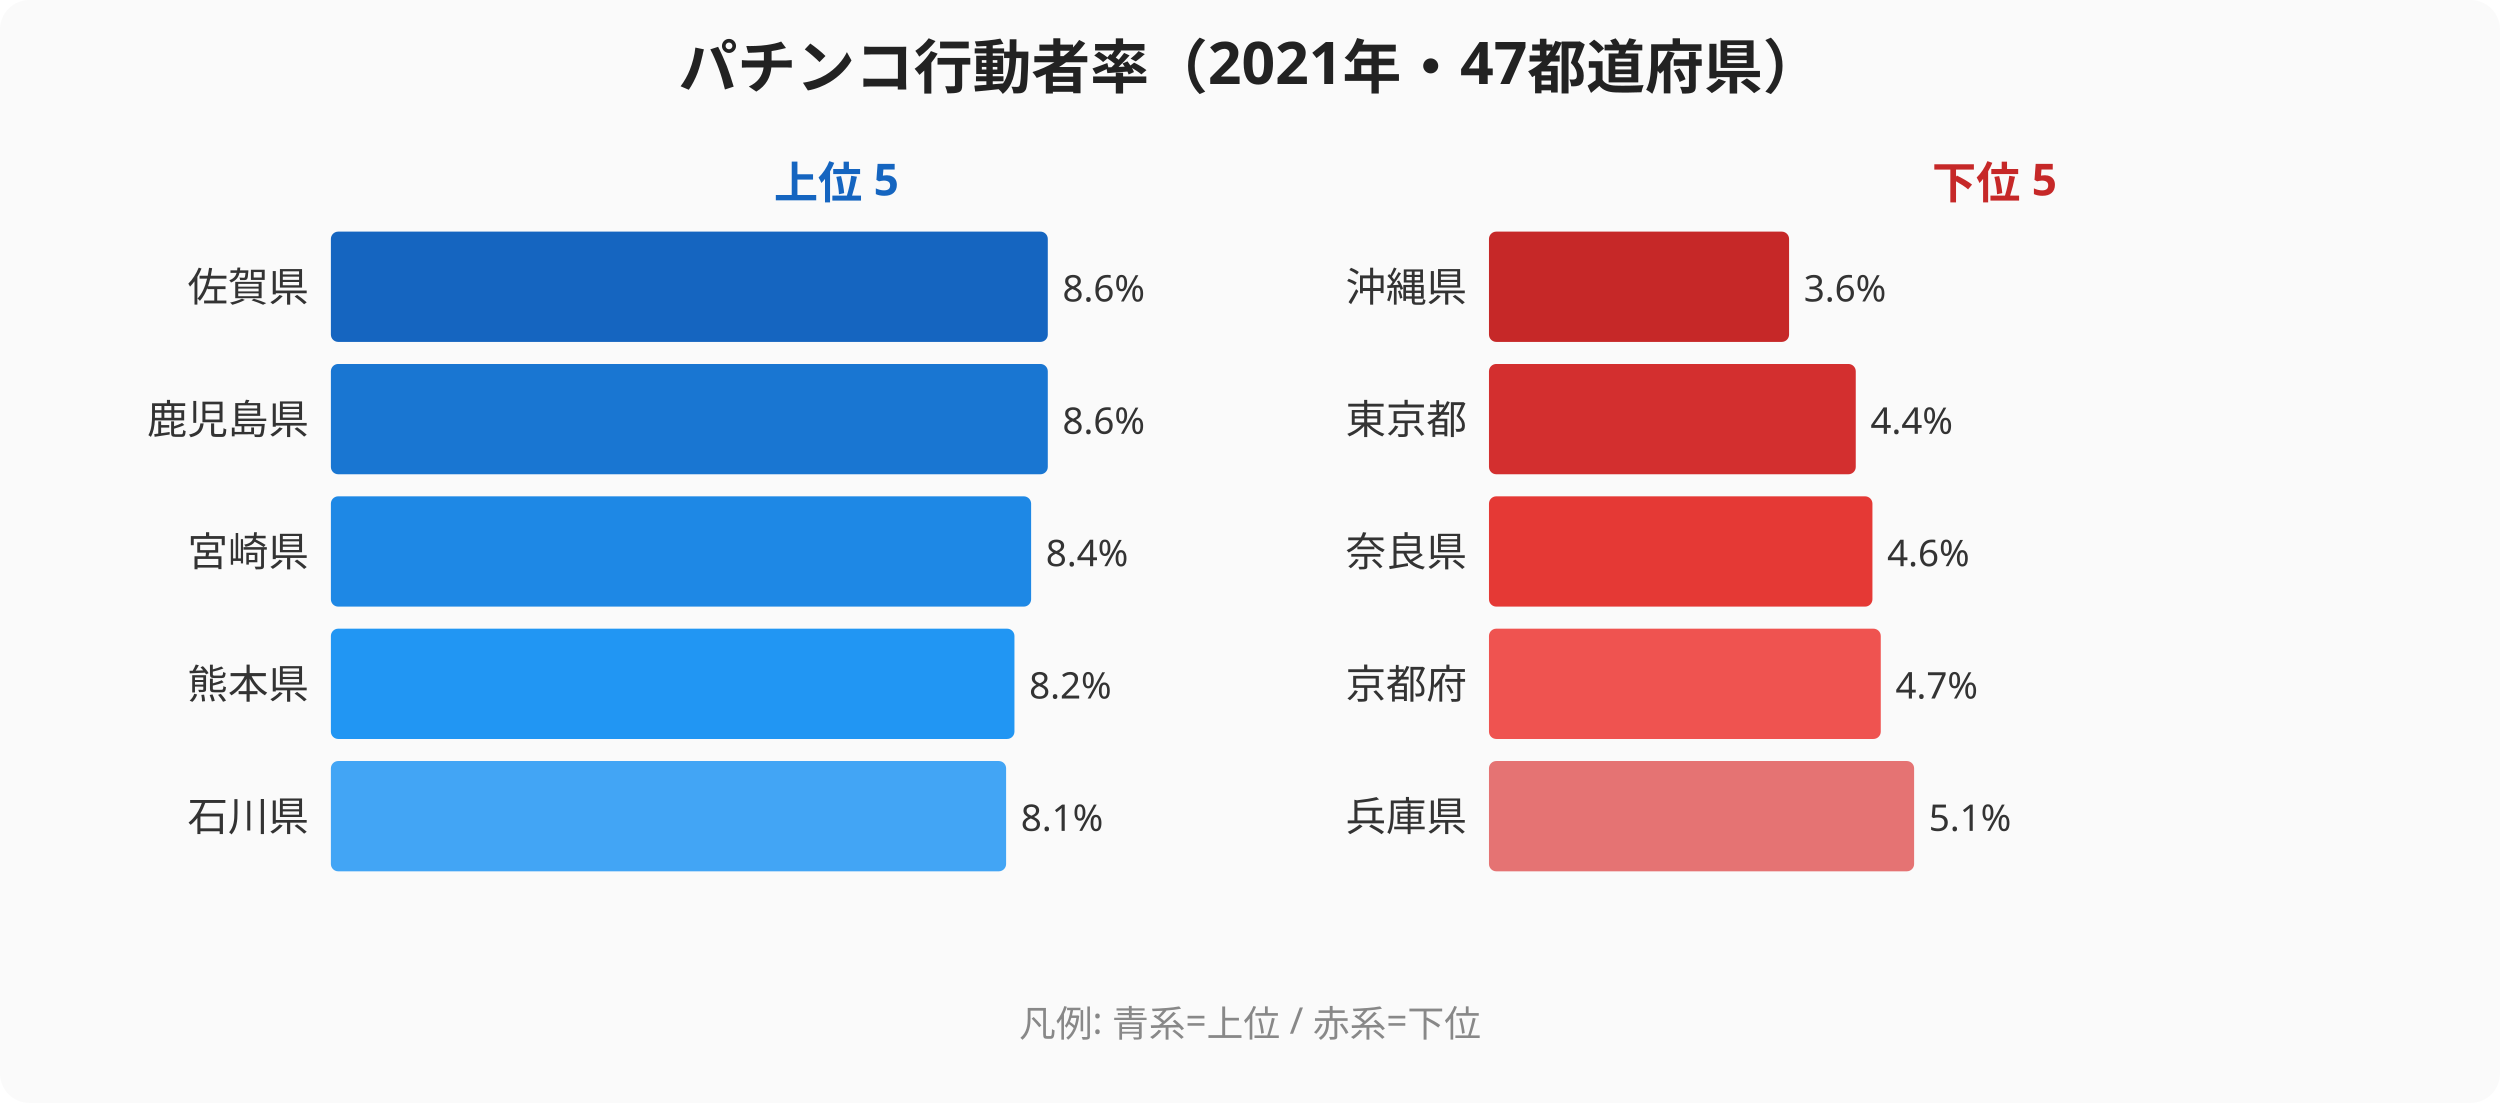
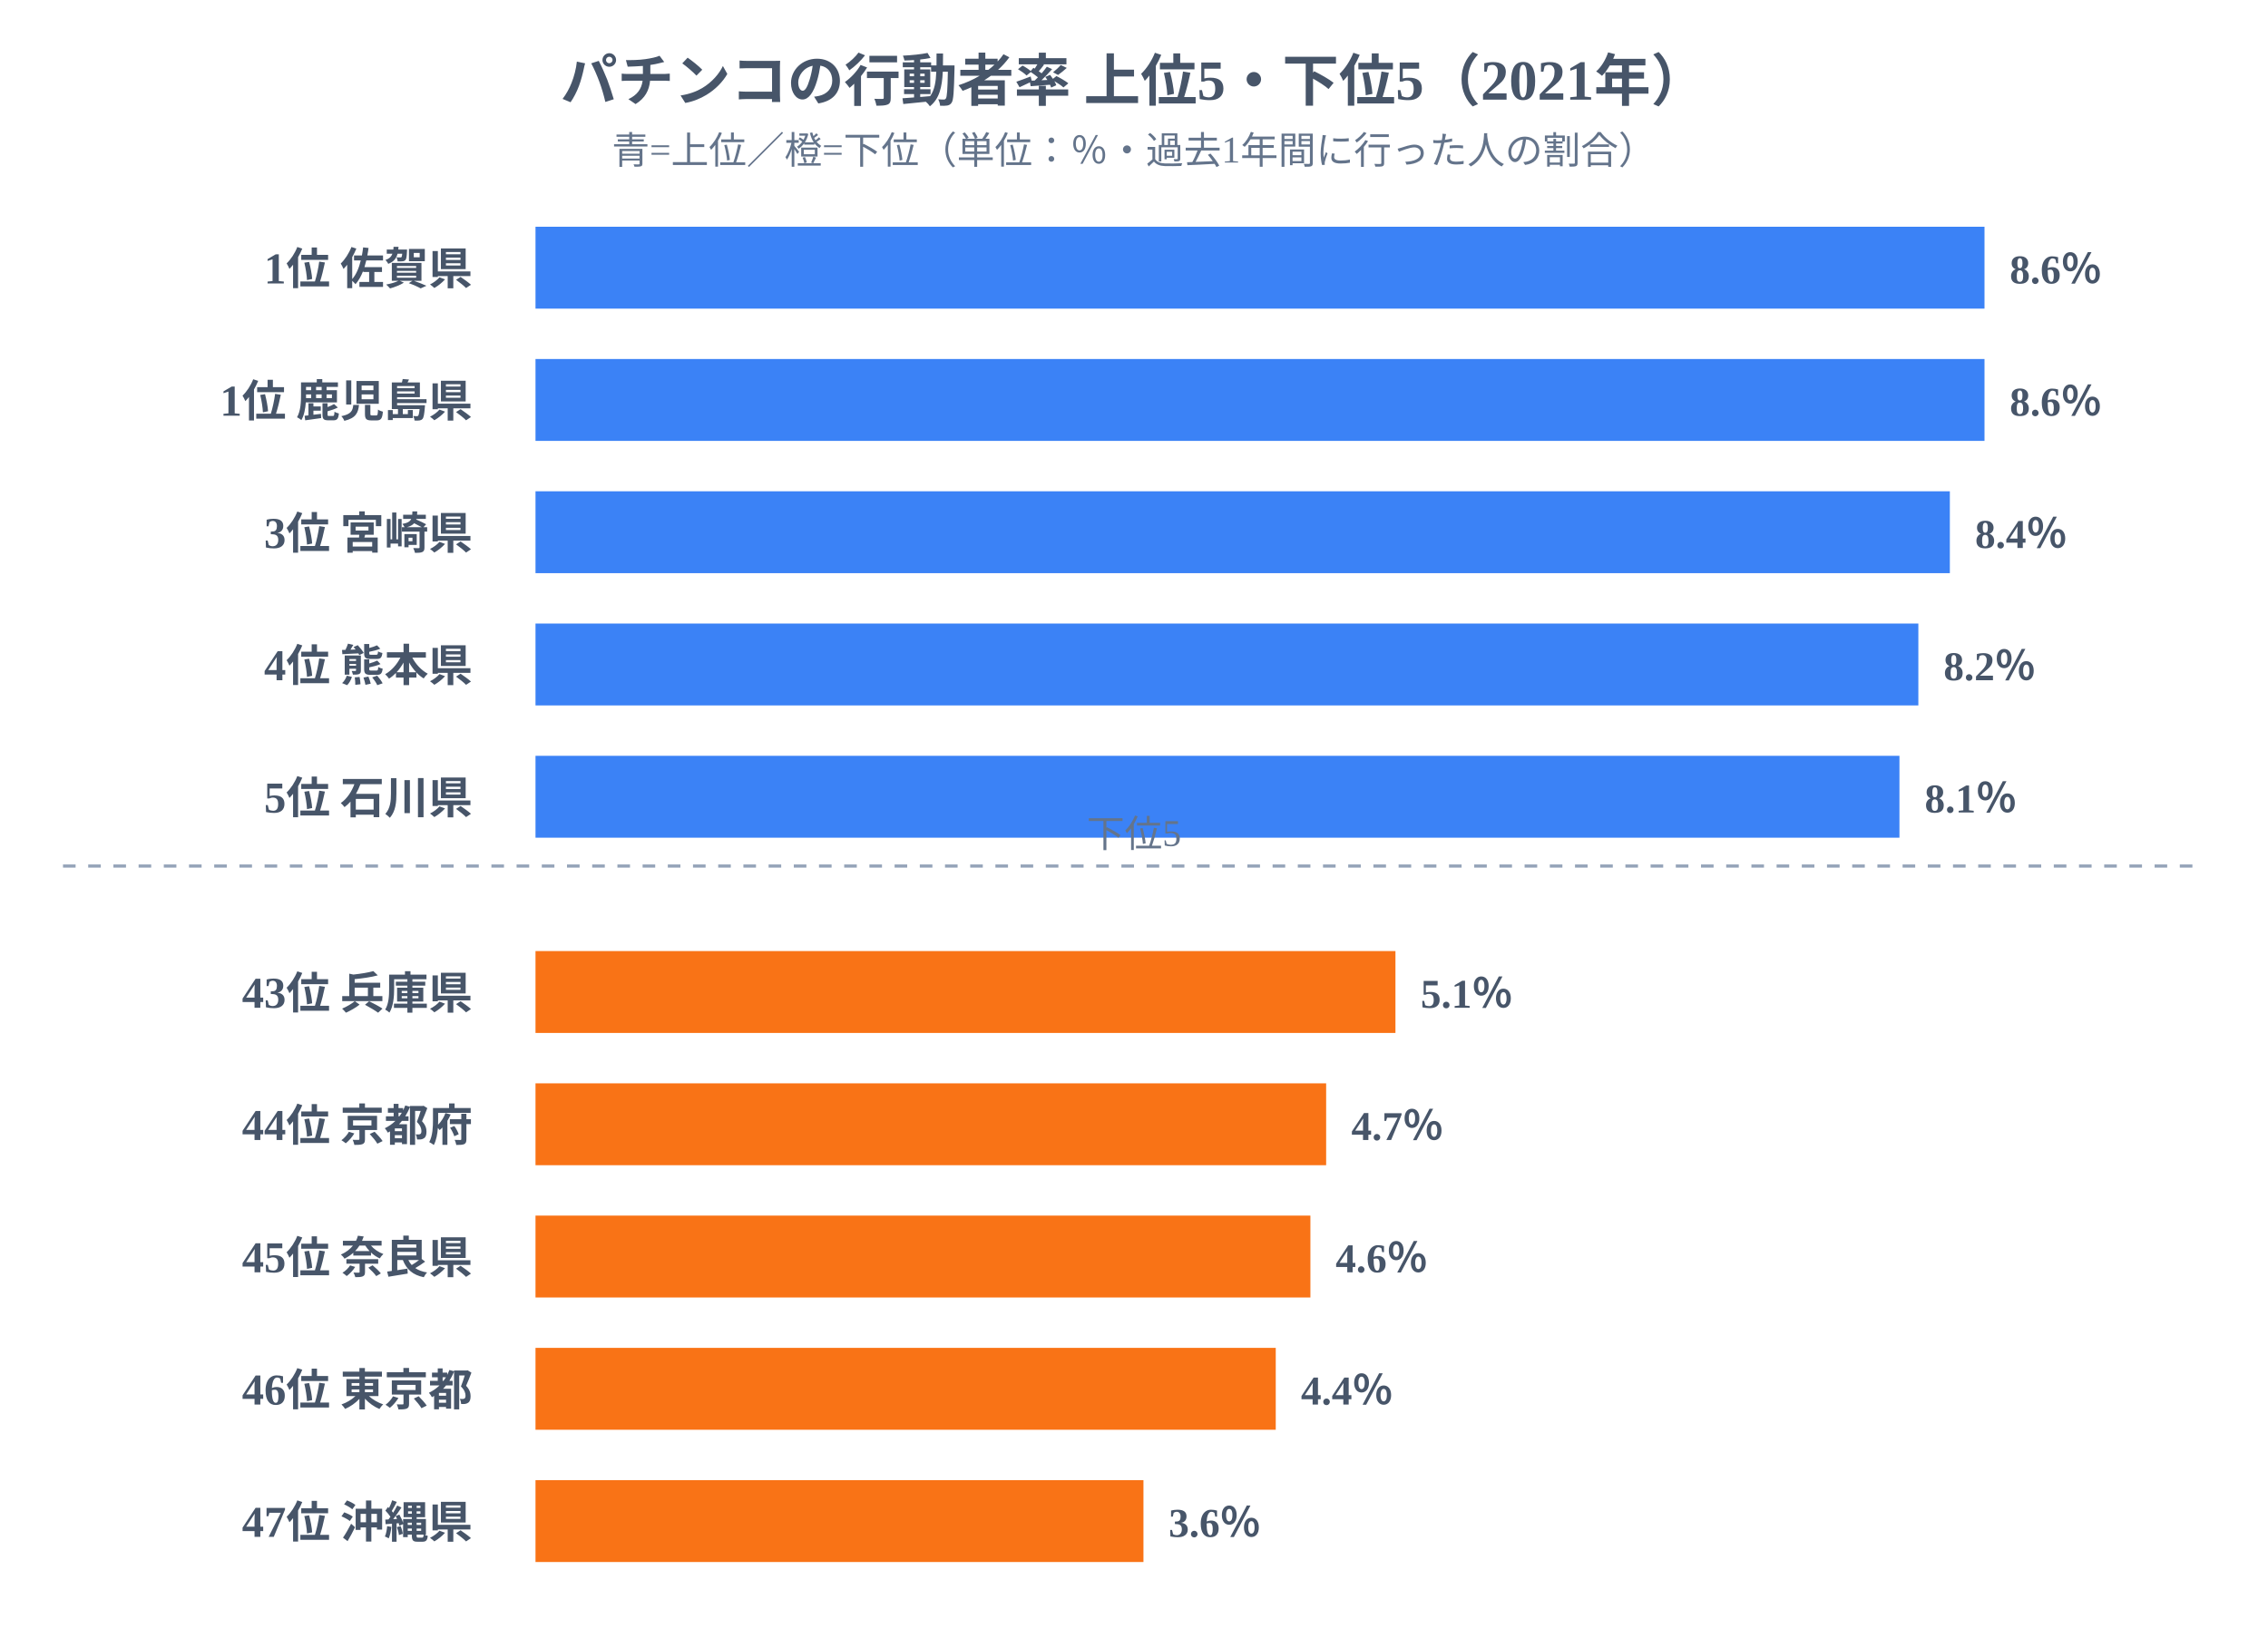
- <svg xmlns="http://www.w3.org/2000/svg" viewBox="0 0 680 300" width="680" height="300" font-family="'Hiragino Sans','Noto Sans JP',sans-serif" role="img" aria-label="パチンコ行動者率（2021年・47都道府県）">
-   <style>
-     .svg-bg{fill:#fafafa}
-     .svg-title{fill:#222}
-     .svg-subtitle{fill:#666}
-     .svg-label{fill:#333}
-     .svg-legend{fill:#888}
-     @media (prefers-color-scheme:dark){
-       .svg-bg{fill:#1f2937}
-       .svg-title{fill:#f9fafb}
-       .svg-subtitle{fill:#9ca3af}
-       .svg-label{fill:#e5e7eb}
-       .svg-legend{fill:#9ca3af}
-     }
-   </style>
-   <rect width="680" height="300" class="svg-bg" rx="8" />
-   <text x="340" y="24" text-anchor="middle" font-size="16" font-weight="bold" class="svg-title">パチンコ行動者率（2021年・47都道府県）</text>
-   <text x="227.5" y="54" text-anchor="middle" font-size="12" font-weight="bold" fill="#1565c0">上位 5</text>
-   <text x="542.5" y="54" text-anchor="middle" font-size="12" font-weight="bold" fill="#c62828">下位 5</text>
-   <text x="84" y="82" text-anchor="end" font-size="11" class="svg-label">佐賀県</text>
-   <rect x="90" y="63" width="195" height="30" fill="#1565c0" rx="2" />
-   <text x="289" y="82" font-size="10" class="svg-label">8.6%</text>
-   <text x="84" y="118" text-anchor="end" font-size="11" class="svg-label">鹿児島県</text>
-   <rect x="90" y="99" width="195" height="30" fill="#1976d2" rx="2" />
-   <text x="289" y="118" font-size="10" class="svg-label">8.6%</text>
-   <text x="84" y="154" text-anchor="end" font-size="11" class="svg-label">宮崎県</text>
-   <rect x="90" y="135" width="190.465" height="30" fill="#1e88e5" rx="2" />
-   <text x="284.465" y="154" font-size="10" class="svg-label">8.4%</text>
-   <text x="84" y="190" text-anchor="end" font-size="11" class="svg-label">熊本県</text>
-   <rect x="90" y="171" width="185.93" height="30" fill="#2196f3" rx="2" />
-   <text x="279.93" y="190" font-size="10" class="svg-label">8.2%</text>
-   <text x="84" y="226" text-anchor="end" font-size="11" class="svg-label">石川県</text>
-   <rect x="90" y="207" width="183.663" height="30" fill="#42a5f5" rx="2" />
-   <text x="277.663" y="226" font-size="10" class="svg-label">8.1%</text>
-   <text x="399" y="82" text-anchor="end" font-size="11" class="svg-label">沖縄県</text>
-   <rect x="405" y="63" width="81.628" height="30" fill="#c62828" rx="2" />
-   <text x="490.628" y="82" font-size="10" class="svg-label">3.6%</text>
-   <text x="399" y="118" text-anchor="end" font-size="11" class="svg-label">東京都</text>
-   <rect x="405" y="99" width="99.767" height="30" fill="#d32f2f" rx="2" />
-   <text x="508.767" y="118" font-size="10" class="svg-label">4.4%</text>
-   <text x="399" y="154" text-anchor="end" font-size="11" class="svg-label">奈良県</text>
-   <rect x="405" y="135" width="104.302" height="30" fill="#e53935" rx="2" />
-   <text x="513.302" y="154" font-size="10" class="svg-label">4.6%</text>
-   <text x="399" y="190" text-anchor="end" font-size="11" class="svg-label">京都府</text>
-   <rect x="405" y="171" width="106.57" height="30" fill="#ef5350" rx="2" />
-   <text x="515.57" y="190" font-size="10" class="svg-label">4.7%</text>
-   <text x="399" y="226" text-anchor="end" font-size="11" class="svg-label">兵庫県</text>
-   <rect x="405" y="207" width="115.64" height="30" fill="#e57373" rx="2" />
-   <text x="524.64" y="226" font-size="10" class="svg-label">5.1%</text>
-   <text x="340" y="282" text-anchor="middle" font-size="10" class="svg-legend">凡例: 青系=上位 / 赤系=下位</text>
+ <svg xmlns="http://www.w3.org/2000/svg" viewBox="0 0 720 520" width="720" height="520" role="img" aria-label="パチンコの行動者率 上位5・下位5（2021年・社会生活基本調査）">
+   <text x="360" y="32" text-anchor="middle" font-size="18" fill="#475569" font-weight="700">パチンコの行動者率 上位5・下位5（2021年）</text>
+   <text x="360" y="52" text-anchor="middle" font-size="12" fill="#64748b">青=上位／橙=下位（単位：％・過去1年間に行った人の割合）</text>
+   <text x="150" y="90" text-anchor="end" font-size="14" fill="#475569" font-weight="600">1位 佐賀県</text>
+   <rect x="170" y="72" width="460" height="26" fill="#3b82f6" />
+   <text x="638" y="90" font-size="13" fill="#475569" font-weight="600">8.6％</text>
+   <text x="150" y="132" text-anchor="end" font-size="14" fill="#475569" font-weight="600">1位 鹿児島県</text>
+   <rect x="170" y="114" width="460" height="26" fill="#3b82f6" />
+   <text x="638" y="132" font-size="13" fill="#475569" font-weight="600">8.6％</text>
+   <text x="150" y="174" text-anchor="end" font-size="14" fill="#475569" font-weight="600">3位 宮崎県</text>
+   <rect x="170" y="156" width="449" height="26" fill="#3b82f6" />
+   <text x="627" y="174" font-size="13" fill="#475569" font-weight="600">8.4％</text>
+   <text x="150" y="216" text-anchor="end" font-size="14" fill="#475569" font-weight="600">4位 熊本県</text>
+   <rect x="170" y="198" width="439" height="26" fill="#3b82f6" />
+   <text x="617" y="216" font-size="13" fill="#475569" font-weight="600">8.2％</text>
+   <text x="150" y="258" text-anchor="end" font-size="14" fill="#475569" font-weight="600">5位 石川県</text>
+   <rect x="170" y="240" width="433" height="26" fill="#3b82f6" />
+   <text x="611" y="258" font-size="13" fill="#475569" font-weight="600">8.1％</text>
+   <line x1="20" y1="275" x2="700" y2="275" stroke="#94a3b8" stroke-width="1" stroke-dasharray="4 4" />
+   <text x="360" y="269" text-anchor="middle" font-size="12" fill="#64748b">下位5</text>
+   <text x="150" y="320" text-anchor="end" font-size="14" fill="#475569" font-weight="600">43位 兵庫県</text>
+   <rect x="170" y="302" width="273" height="26" fill="#f97316" />
+   <text x="451" y="320" font-size="13" fill="#475569" font-weight="600">5.1％</text>
+   <text x="150" y="362" text-anchor="end" font-size="14" fill="#475569" font-weight="600">44位 京都府</text>
+   <rect x="170" y="344" width="251" height="26" fill="#f97316" />
+   <text x="429" y="362" font-size="13" fill="#475569" font-weight="600">4.7％</text>
+   <text x="150" y="404" text-anchor="end" font-size="14" fill="#475569" font-weight="600">45位 奈良県</text>
+   <rect x="170" y="386" width="246" height="26" fill="#f97316" />
+   <text x="424" y="404" font-size="13" fill="#475569" font-weight="600">4.6％</text>
+   <text x="150" y="446" text-anchor="end" font-size="14" fill="#475569" font-weight="600">46位 東京都</text>
+   <rect x="170" y="428" width="235" height="26" fill="#f97316" />
+   <text x="413" y="446" font-size="13" fill="#475569" font-weight="600">4.4％</text>
+   <text x="150" y="488" text-anchor="end" font-size="14" fill="#475569" font-weight="600">47位 沖縄県</text>
+   <rect x="170" y="470" width="193" height="26" fill="#f97316" />
+   <text x="371" y="488" font-size="13" fill="#475569" font-weight="600">3.6％</text>
</svg>
